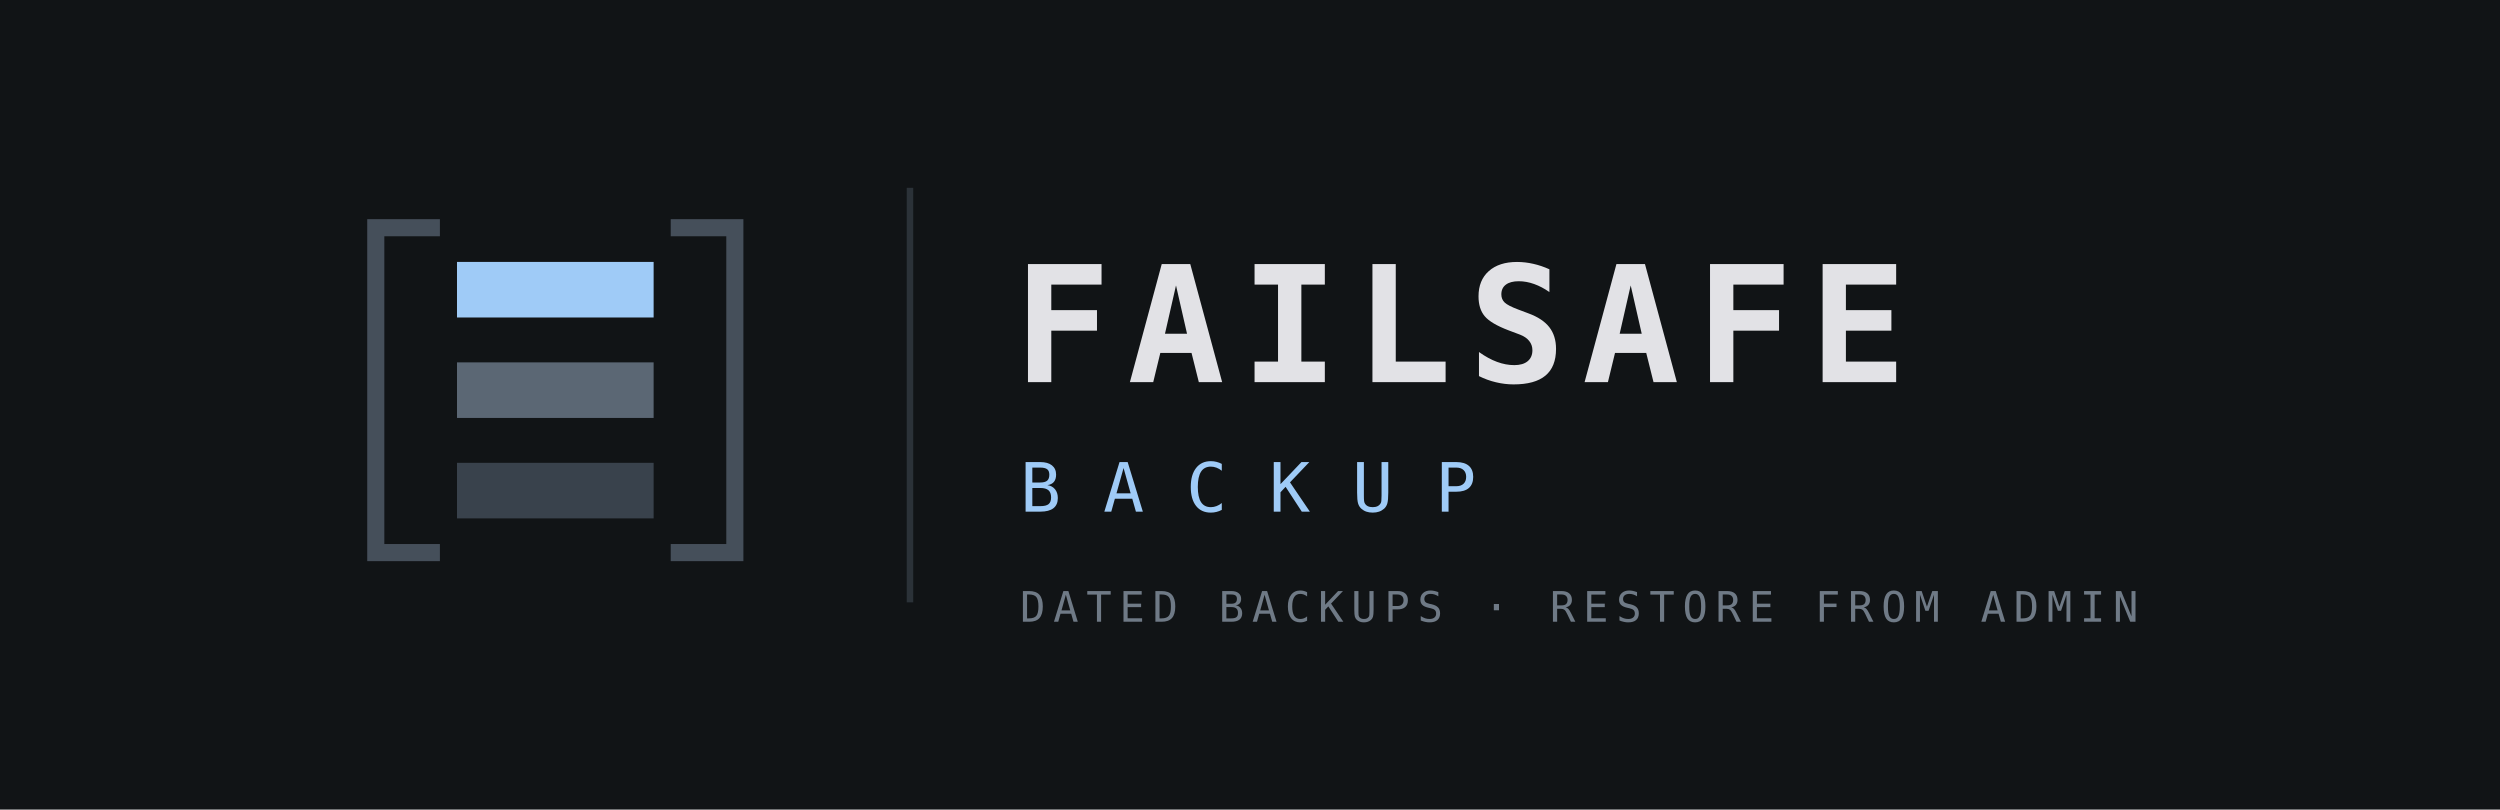
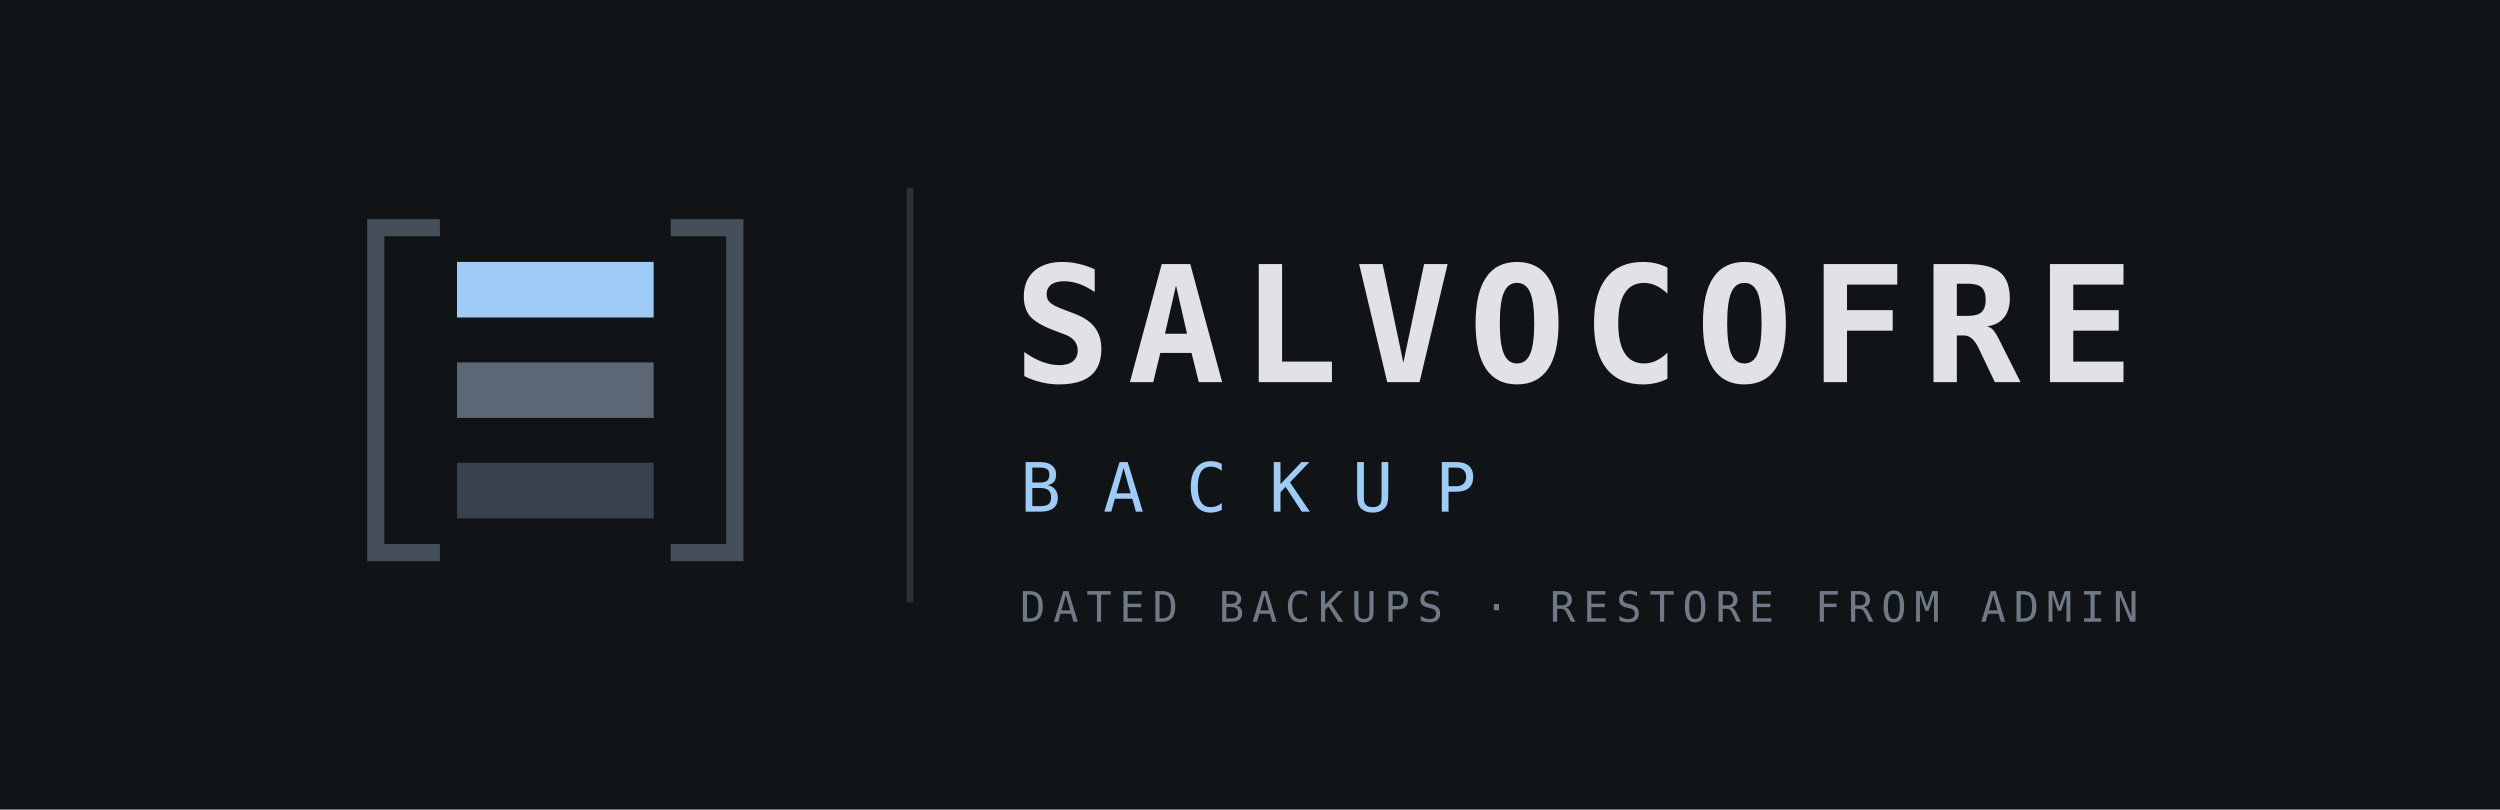
<svg xmlns="http://www.w3.org/2000/svg" width="772" height="250" viewBox="0 0 772 250">
  <rect width="772" height="250" fill="#111416" />
  <g transform="translate(41 -4)">
    <g transform="translate(46 40) scale(1.32)">
      <g fill="none" stroke="#454f5a" stroke-width="4" stroke-linecap="square">
        <path d="M35 26 H22 V102 H35" />
        <path d="M93 26 H106 V102 H93" />
      </g>
      <rect x="41" y="34" width="46" height="13" fill="#9fcbf7" />
      <rect x="41" y="57.5" width="46" height="13" fill="#5b6774" />
      <rect x="41" y="81" width="46" height="13" fill="#39424c" />
    </g>
    <line x1="240" y1="62" x2="240" y2="190" stroke="#2b3238" stroke-width="2" />
-     <text x="272" y="122" font-family="JetBrainsMono Nerd Font, monospace" font-size="50" font-weight="700" letter-spacing="5" fill="#e2e2e6">FAILSAFE</text>
+     <text x="272" y="122" font-family="JetBrainsMono Nerd Font, monospace" font-size="50" font-weight="700" letter-spacing="5" fill="#e2e2e6">SALVOCOFRE</text>
    <text x="274" y="162" font-family="JetBrainsMono Nerd Font, monospace" font-size="21" font-weight="500" letter-spacing="13" fill="#9fcbf7">BACKUP</text>
    <text x="274" y="196" font-family="JetBrainsMono Nerd Font, monospace" font-size="13" font-weight="400" letter-spacing="2.4" fill="#6f7a86">DATED BACKUPS · RESTORE FROM ADMIN</text>
  </g>
</svg>
